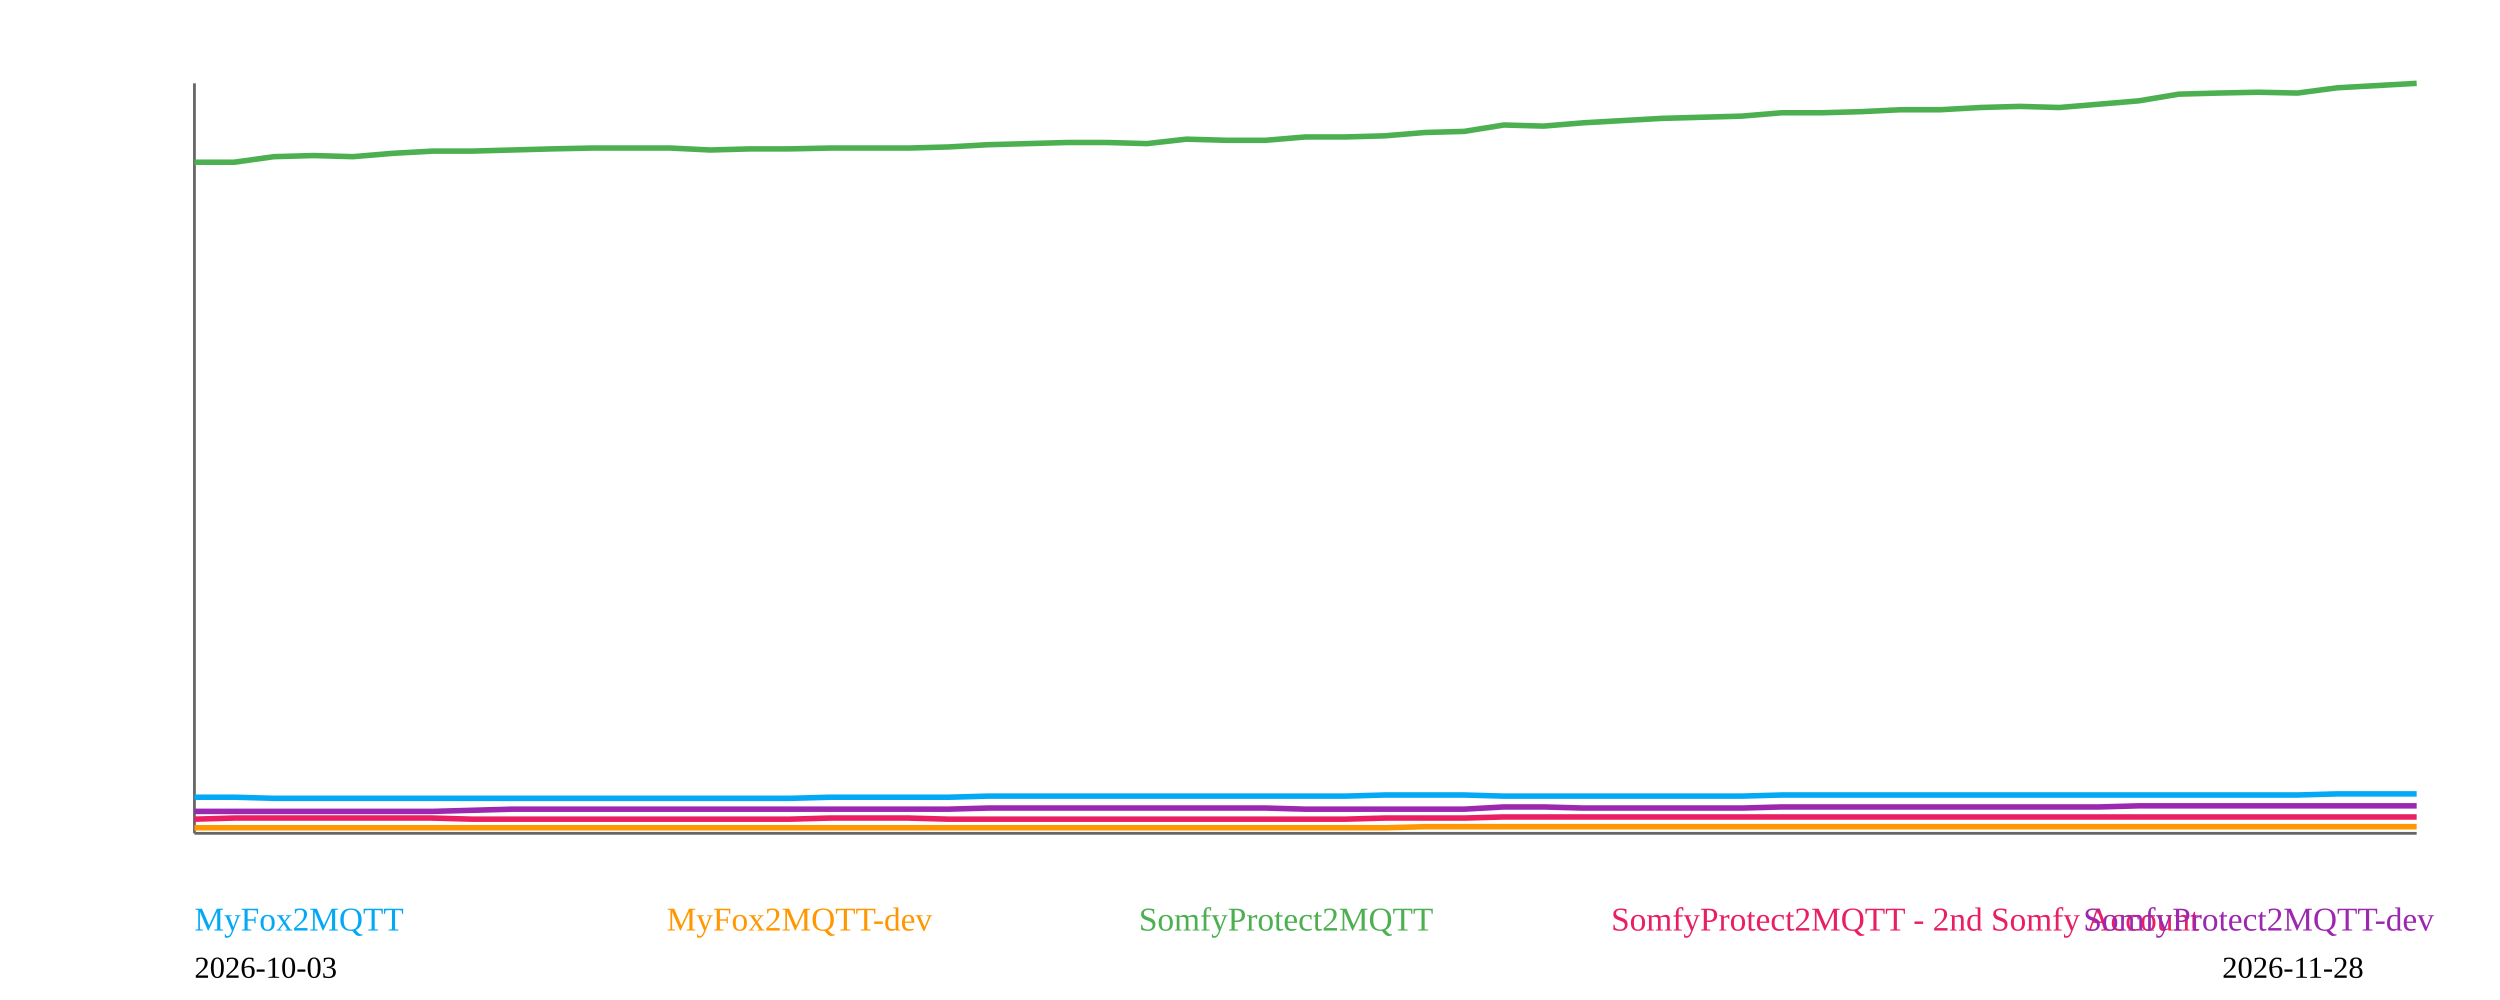
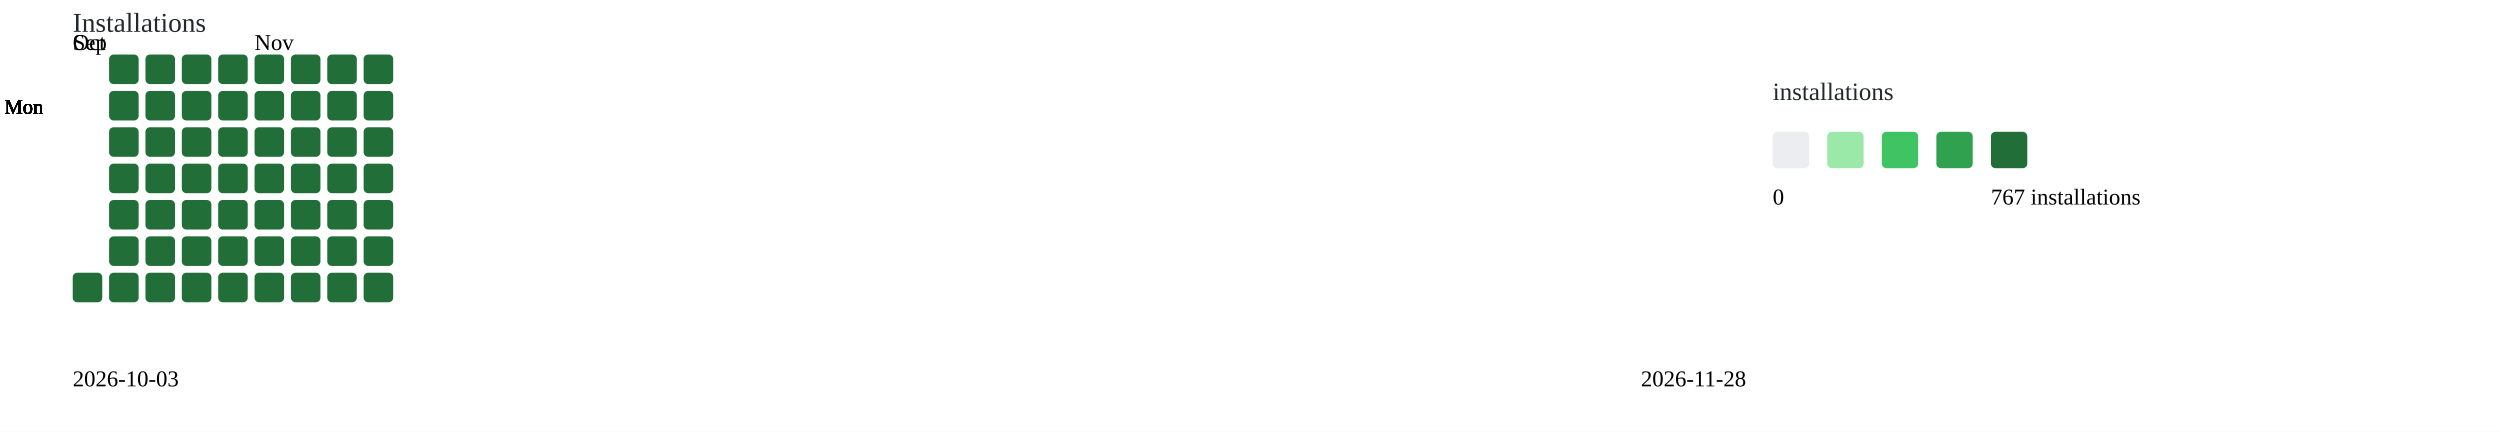
- <svg xmlns="http://www.w3.org/2000/svg" viewBox="0 0 900 360" role="img">
+ <svg xmlns="http://www.w3.org/2000/svg" viewBox="0 0 1100 190" role="img">
  <rect width="100%" height="100%" fill="white" />
-   <line x1="70" y1="300" x2="870" y2="300" stroke="#666" />
-   <line x1="70" y1="30" x2="70" y2="300" stroke="#666" />
-   <polyline points="70.0,287.0 84.3,287.0 98.6,287.4 112.9,287.4 127.1,287.4 141.4,287.4 155.7,287.4 170.0,287.4 184.3,287.4 198.6,287.4 212.9,287.4 227.1,287.4 241.4,287.4 255.7,287.4 270.0,287.4 284.3,287.4 298.6,287.0 312.9,287.0 327.1,287.0 341.4,287.0 355.7,286.6 370.0,286.6 384.3,286.6 398.6,286.6 412.9,286.6 427.1,286.6 441.4,286.6 455.7,286.6 470.0,286.6 484.3,286.6 498.6,286.2 512.9,286.2 527.1,286.2 541.4,286.6 555.7,286.6 570.0,286.6 584.3,286.6 598.6,286.6 612.9,286.6 627.1,286.6 641.4,286.2 655.7,286.2 670.0,286.2 684.3,286.2 698.6,286.2 712.9,286.2 727.1,286.2 741.4,286.2 755.7,286.2 770.0,286.2 784.3,286.2 798.6,286.2 812.9,286.2 827.1,286.2 841.4,285.8 855.7,285.8 870.0,285.8" fill="none" stroke="#03a9f4" stroke-width="2" />
-   <text x="70" y="335" fill="#03a9f4" font-size="12">MyFox2MQTT</text>
-   <polyline points="70.0,298.0 84.3,298.0 98.6,298.0 112.9,298.0 127.1,298.0 141.4,298.0 155.7,298.0 170.0,298.0 184.3,298.0 198.6,298.0 212.9,298.0 227.1,298.0 241.4,298.0 255.7,298.0 270.0,298.0 284.3,298.0 298.6,298.0 312.9,298.0 327.1,298.0 341.4,298.0 355.7,298.0 370.0,298.0 384.3,298.0 398.6,298.0 412.9,298.0 427.1,298.0 441.4,298.0 455.7,298.0 470.0,298.0 484.3,298.0 498.6,298.0 512.9,297.6 527.1,297.6 541.4,297.6 555.7,297.6 570.0,297.6 584.3,297.6 598.6,297.6 612.9,297.6 627.1,297.6 641.4,297.6 655.7,297.6 670.0,297.6 684.3,297.6 698.6,297.6 712.9,297.6 727.1,297.6 741.4,297.6 755.7,297.6 770.0,297.6 784.3,297.6 798.6,297.6 812.9,297.6 827.1,297.6 841.4,297.6 855.7,297.6 870.0,297.6" fill="none" stroke="#ff9800" stroke-width="2" />
-   <text x="240" y="335" fill="#ff9800" font-size="12">MyFox2MQTT-dev</text>
-   <polyline points="70.0,58.4 84.3,58.4 98.6,56.4 112.9,56.0 127.1,56.4 141.4,55.2 155.7,54.4 170.0,54.4 184.3,54.0 198.6,53.6 212.9,53.3 227.1,53.3 241.4,53.3 255.7,54.0 270.0,53.6 284.3,53.6 298.6,53.3 312.9,53.3 327.1,53.3 341.4,52.9 355.7,52.1 370.0,51.7 384.3,51.3 398.6,51.3 412.9,51.7 427.1,50.1 441.4,50.5 455.7,50.5 470.0,49.3 484.3,49.3 498.6,48.9 512.9,47.7 527.1,47.3 541.4,45.0 555.7,45.4 570.0,44.2 584.3,43.4 598.6,42.6 612.9,42.2 627.1,41.8 641.4,40.6 655.7,40.6 670.0,40.2 684.3,39.5 698.6,39.5 712.9,38.7 727.1,38.3 741.4,38.7 755.7,37.5 770.0,36.3 784.3,33.9 798.6,33.5 812.9,33.2 827.1,33.5 841.4,31.6 855.7,30.8 870.0,30.0" fill="none" stroke="#4caf50" stroke-width="2" />
-   <text x="410" y="335" fill="#4caf50" font-size="12">SomfyProtect2MQTT</text>
-   <polyline points="70.0,294.9 84.3,294.5 98.6,294.5 112.9,294.5 127.1,294.5 141.4,294.5 155.7,294.5 170.0,294.9 184.3,294.9 198.6,294.9 212.9,294.9 227.1,294.9 241.4,294.9 255.7,294.9 270.0,294.9 284.3,294.9 298.6,294.5 312.9,294.5 327.1,294.5 341.4,294.9 355.7,294.9 370.0,294.9 384.3,294.9 398.6,294.9 412.9,294.9 427.1,294.9 441.4,294.9 455.7,294.9 470.0,294.9 484.3,294.9 498.6,294.5 512.9,294.5 527.1,294.5 541.4,294.1 555.7,294.1 570.0,294.1 584.3,294.1 598.6,294.1 612.9,294.1 627.1,294.1 641.4,294.1 655.7,294.1 670.0,294.1 684.3,294.1 698.6,294.1 712.9,294.1 727.1,294.1 741.4,294.1 755.7,294.1 770.0,294.1 784.3,294.1 798.6,294.1 812.9,294.1 827.1,294.1 841.4,294.1 855.7,294.1 870.0,294.1" fill="none" stroke="#e91e63" stroke-width="2" />
-   <text x="580" y="335" fill="#e91e63" font-size="12">SomfyProtect2MQTT - 2nd Somfy Account</text>
-   <polyline points="70.0,292.1 84.3,292.1 98.6,292.1 112.9,292.1 127.1,292.1 141.4,292.1 155.7,292.1 170.0,291.7 184.3,291.3 198.6,291.3 212.9,291.3 227.1,291.3 241.4,291.3 255.7,291.3 270.0,291.3 284.3,291.3 298.6,291.3 312.9,291.3 327.1,291.3 341.4,291.3 355.7,290.9 370.0,290.9 384.3,290.9 398.6,290.9 412.9,290.9 427.1,290.9 441.4,290.9 455.7,290.9 470.0,291.3 484.3,291.3 498.6,291.3 512.9,291.3 527.1,291.3 541.4,290.5 555.7,290.5 570.0,290.9 584.3,290.9 598.6,290.9 612.9,290.9 627.1,290.9 641.4,290.5 655.7,290.5 670.0,290.5 684.3,290.5 698.6,290.5 712.9,290.5 727.1,290.5 741.4,290.5 755.7,290.5 770.0,290.1 784.3,290.1 798.6,290.1 812.9,290.1 827.1,290.1 841.4,290.1 855.7,290.1 870.0,290.1" fill="none" stroke="#9c27b0" stroke-width="2" />
-   <text x="750" y="335" fill="#9c27b0" font-size="12">SomfyProtect2MQTT-dev</text>
-   <text x="70" y="352" font-size="11">2026-10-03</text>
-   <text x="800" y="352" font-size="11">2026-11-28</text>
+   <text x="32" y="14" fill="#24292f" font-size="12">Installations</text>
+   <text x="32" y="22" font-size="10">Sep</text>
+   <text x="2" y="50" font-size="9">Mon</text>
+   <text x="32" y="22" font-size="10">Oct</text>
+   <rect x="32" y="120" width="13" height="13" rx="2" fill="#216e39" />
+   <rect x="48" y="24" width="13" height="13" rx="2" fill="#216e39" />
+   <text x="2" y="50" font-size="9">Mon</text>
+   <rect x="48" y="40" width="13" height="13" rx="2" fill="#216e39" />
+   <rect x="48" y="56" width="13" height="13" rx="2" fill="#216e39" />
+   <rect x="48" y="72" width="13" height="13" rx="2" fill="#216e39" />
+   <rect x="48" y="88" width="13" height="13" rx="2" fill="#216e39" />
+   <rect x="48" y="104" width="13" height="13" rx="2" fill="#216e39" />
+   <rect x="48" y="120" width="13" height="13" rx="2" fill="#216e39" />
+   <rect x="64" y="24" width="13" height="13" rx="2" fill="#216e39" />
+   <text x="2" y="50" font-size="9">Mon</text>
+   <rect x="64" y="40" width="13" height="13" rx="2" fill="#216e39" />
+   <rect x="64" y="56" width="13" height="13" rx="2" fill="#216e39" />
+   <rect x="64" y="72" width="13" height="13" rx="2" fill="#216e39" />
+   <rect x="64" y="88" width="13" height="13" rx="2" fill="#216e39" />
+   <rect x="64" y="104" width="13" height="13" rx="2" fill="#216e39" />
+   <rect x="64" y="120" width="13" height="13" rx="2" fill="#216e39" />
+   <rect x="80" y="24" width="13" height="13" rx="2" fill="#216e39" />
+   <text x="2" y="50" font-size="9">Mon</text>
+   <rect x="80" y="40" width="13" height="13" rx="2" fill="#216e39" />
+   <rect x="80" y="56" width="13" height="13" rx="2" fill="#216e39" />
+   <rect x="80" y="72" width="13" height="13" rx="2" fill="#216e39" />
+   <rect x="80" y="88" width="13" height="13" rx="2" fill="#216e39" />
+   <rect x="80" y="104" width="13" height="13" rx="2" fill="#216e39" />
+   <rect x="80" y="120" width="13" height="13" rx="2" fill="#216e39" />
+   <rect x="96" y="24" width="13" height="13" rx="2" fill="#216e39" />
+   <text x="2" y="50" font-size="9">Mon</text>
+   <rect x="96" y="40" width="13" height="13" rx="2" fill="#216e39" />
+   <rect x="96" y="56" width="13" height="13" rx="2" fill="#216e39" />
+   <rect x="96" y="72" width="13" height="13" rx="2" fill="#216e39" />
+   <rect x="96" y="88" width="13" height="13" rx="2" fill="#216e39" />
+   <rect x="96" y="104" width="13" height="13" rx="2" fill="#216e39" />
+   <rect x="96" y="120" width="13" height="13" rx="2" fill="#216e39" />
+   <text x="112" y="22" font-size="10">Nov</text>
+   <rect x="112" y="24" width="13" height="13" rx="2" fill="#216e39" />
+   <text x="2" y="50" font-size="9">Mon</text>
+   <rect x="112" y="40" width="13" height="13" rx="2" fill="#216e39" />
+   <rect x="112" y="56" width="13" height="13" rx="2" fill="#216e39" />
+   <rect x="112" y="72" width="13" height="13" rx="2" fill="#216e39" />
+   <rect x="112" y="88" width="13" height="13" rx="2" fill="#216e39" />
+   <rect x="112" y="104" width="13" height="13" rx="2" fill="#216e39" />
+   <rect x="112" y="120" width="13" height="13" rx="2" fill="#216e39" />
+   <rect x="128" y="24" width="13" height="13" rx="2" fill="#216e39" />
+   <text x="2" y="50" font-size="9">Mon</text>
+   <rect x="128" y="40" width="13" height="13" rx="2" fill="#216e39" />
+   <rect x="128" y="56" width="13" height="13" rx="2" fill="#216e39" />
+   <rect x="128" y="72" width="13" height="13" rx="2" fill="#216e39" />
+   <rect x="128" y="88" width="13" height="13" rx="2" fill="#216e39" />
+   <rect x="128" y="104" width="13" height="13" rx="2" fill="#216e39" />
+   <rect x="128" y="120" width="13" height="13" rx="2" fill="#216e39" />
+   <rect x="144" y="24" width="13" height="13" rx="2" fill="#216e39" />
+   <text x="2" y="50" font-size="9">Mon</text>
+   <rect x="144" y="40" width="13" height="13" rx="2" fill="#216e39" />
+   <rect x="144" y="56" width="13" height="13" rx="2" fill="#216e39" />
+   <rect x="144" y="72" width="13" height="13" rx="2" fill="#216e39" />
+   <rect x="144" y="88" width="13" height="13" rx="2" fill="#216e39" />
+   <rect x="144" y="104" width="13" height="13" rx="2" fill="#216e39" />
+   <rect x="144" y="120" width="13" height="13" rx="2" fill="#216e39" />
+   <rect x="160" y="24" width="13" height="13" rx="2" fill="#216e39" />
+   <text x="2" y="50" font-size="9">Mon</text>
+   <rect x="160" y="40" width="13" height="13" rx="2" fill="#216e39" />
+   <rect x="160" y="56" width="13" height="13" rx="2" fill="#216e39" />
+   <rect x="160" y="72" width="13" height="13" rx="2" fill="#216e39" />
+   <rect x="160" y="88" width="13" height="13" rx="2" fill="#216e39" />
+   <rect x="160" y="104" width="13" height="13" rx="2" fill="#216e39" />
+   <rect x="160" y="120" width="13" height="13" rx="2" fill="#216e39" />
+   <text x="780" y="44" fill="#24292f" font-size="11">installations</text>
+   <rect x="780" y="58" width="16" height="16" rx="2" fill="#ebedf0" />
+   <rect x="804" y="58" width="16" height="16" rx="2" fill="#9be9a8" />
+   <rect x="828" y="58" width="16" height="16" rx="2" fill="#40c463" />
+   <rect x="852" y="58" width="16" height="16" rx="2" fill="#30a14e" />
+   <rect x="876" y="58" width="16" height="16" rx="2" fill="#216e39" />
+   <text x="780" y="90" font-size="10">0</text>
+   <text x="876" y="90" font-size="10">767 installations</text>
+   <text x="32" y="170" font-size="10">2026-10-03</text>
+   <text x="722" y="170" font-size="10">2026-11-28</text>
</svg>
